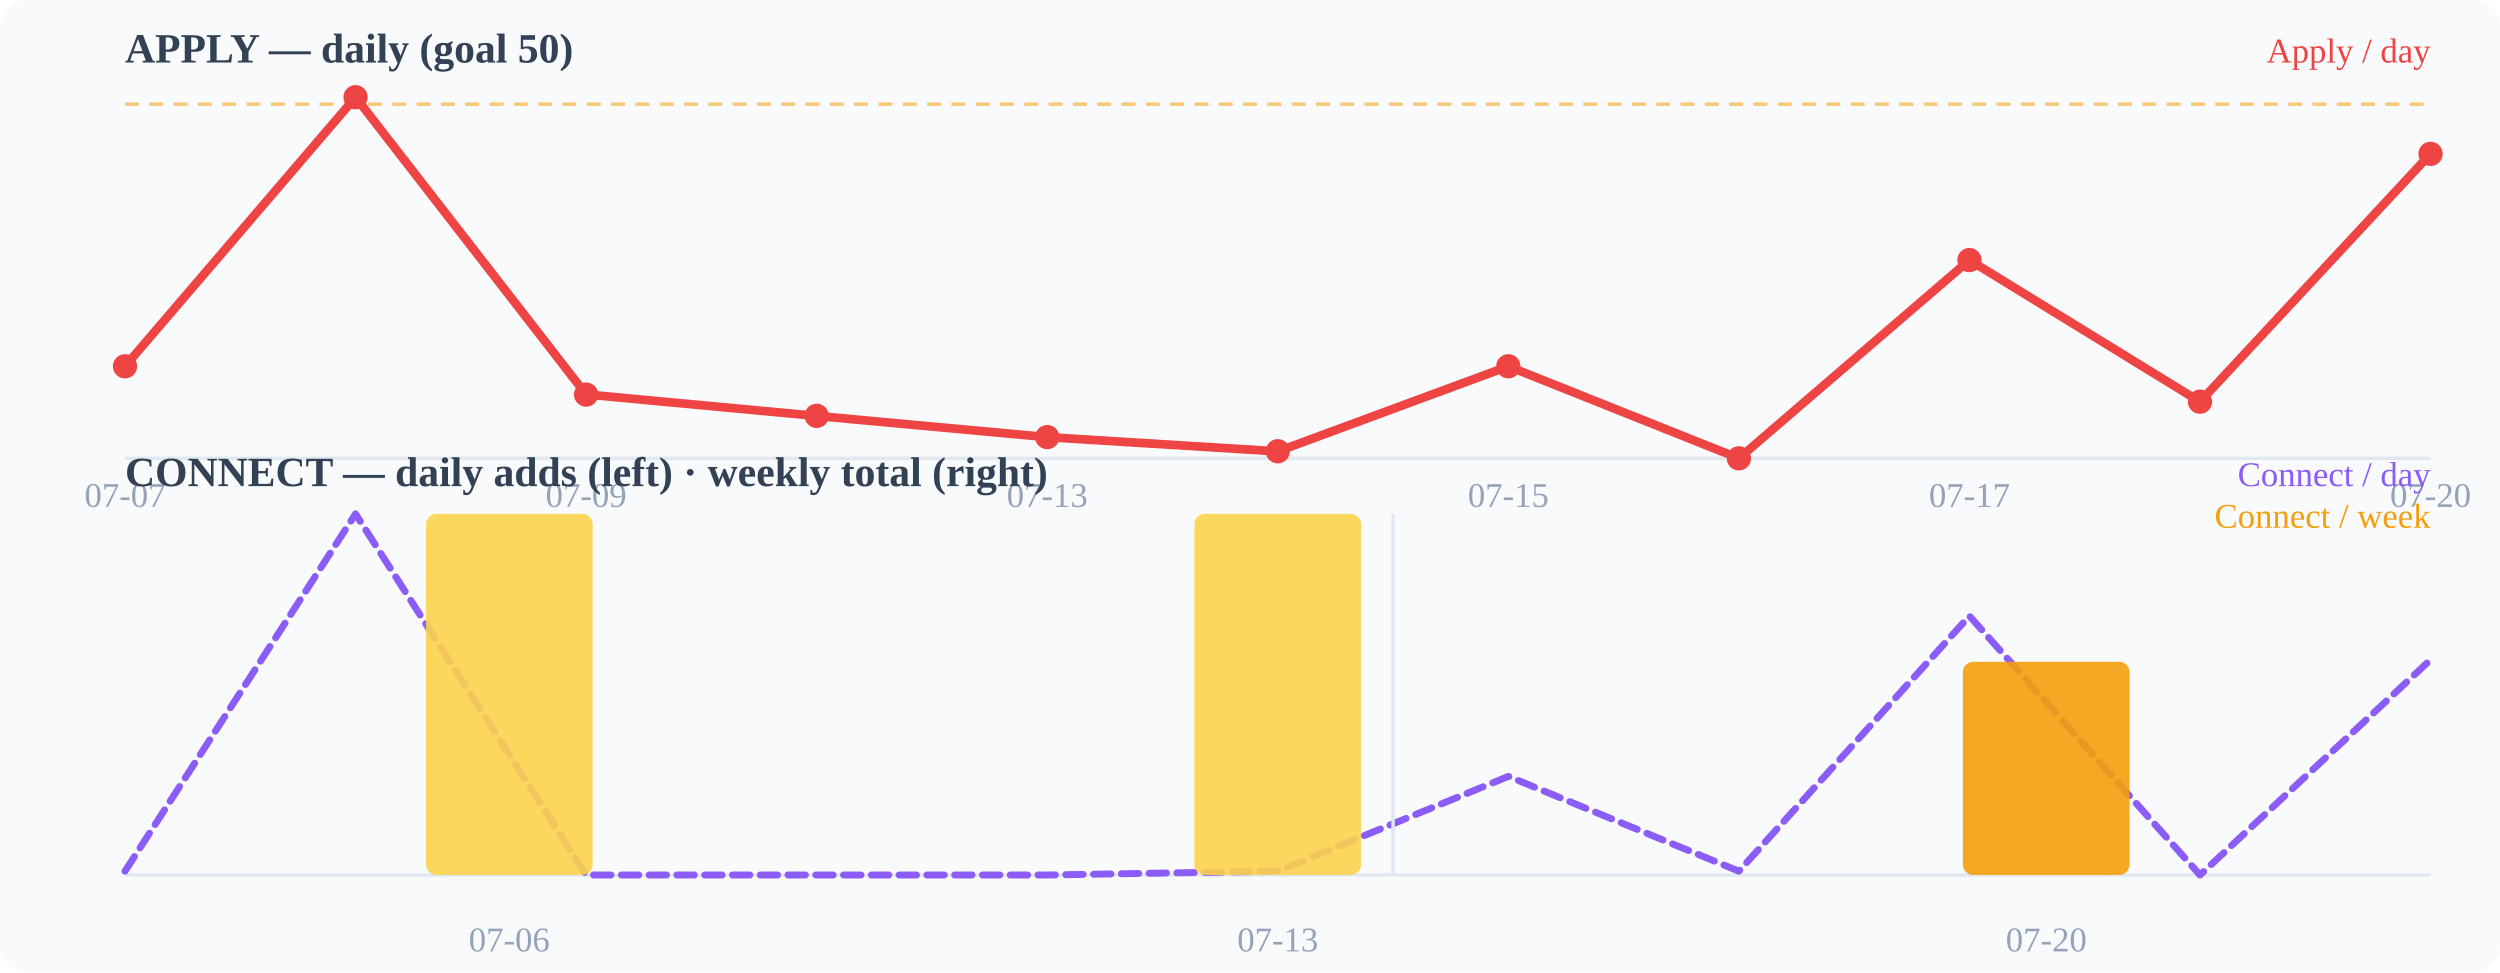
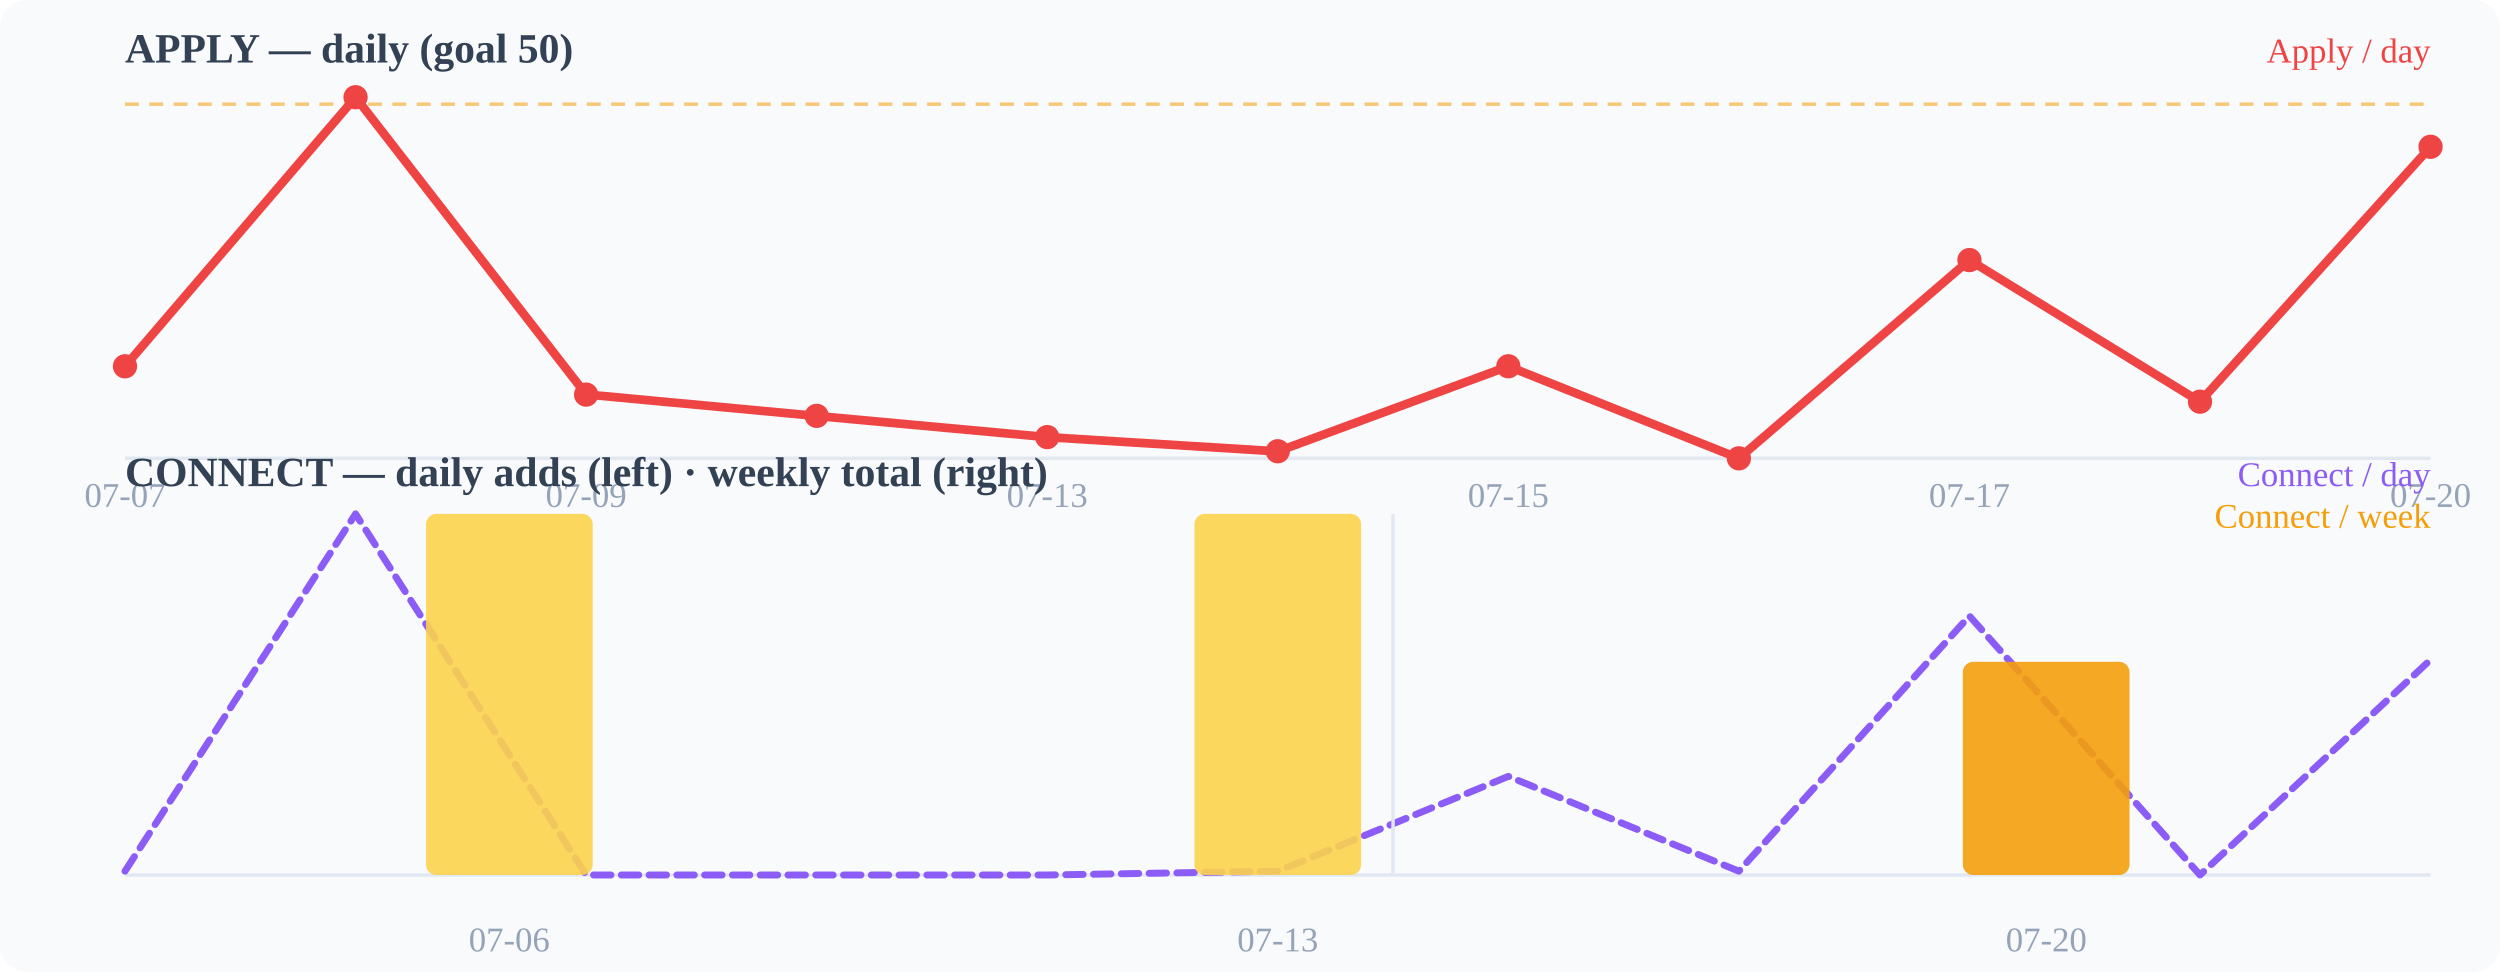
<svg xmlns="http://www.w3.org/2000/svg" width="720" height="280" viewBox="0 0 720 280">
  <rect width="720" height="280" fill="#f8fafc" rx="8" />
  <text x="36" y="18" font-size="12" font-weight="600" fill="#334155">APPLY — daily (goal 50)</text>
  <line x1="36" y1="132" x2="700" y2="132" stroke="#e2e8f0" stroke-width="1" />
  <line x1="36" y1="30.0" x2="700" y2="30.0" stroke="#f59e0b" stroke-width="1" stroke-dasharray="4 3" opacity="0.55" />
-   <polyline points="36.0,105.5 102.4,28.0 168.8,113.6 235.2,119.8 301.6,125.9 368.0,130.0 434.4,105.5 500.8,132.0 567.2,74.9 633.6,115.7 700.0,44.3" fill="none" stroke="#ef4444" stroke-width="2.5" stroke-linecap="round" stroke-linejoin="round" />
+   <polyline points="36.0,105.5 102.4,28.0 168.8,113.6 235.2,119.8 301.6,125.9 368.0,130.0 434.4,105.5 500.8,132.0 567.2,74.9 633.6,115.7 700.0,42.3" fill="none" stroke="#ef4444" stroke-width="2.5" stroke-linecap="round" stroke-linejoin="round" />
  <circle cx="36" cy="105.49" r="3.5" fill="#ef4444" />
  <circle cx="102.4" cy="28" r="3.5" fill="#ef4444" />
  <circle cx="168.8" cy="113.647" r="3.5" fill="#ef4444" />
  <circle cx="235.2" cy="119.765" r="3.5" fill="#ef4444" />
  <circle cx="301.6" cy="125.882" r="3.5" fill="#ef4444" />
  <circle cx="368" cy="129.961" r="3.5" fill="#ef4444" />
  <circle cx="434.4" cy="105.49" r="3.5" fill="#ef4444" />
  <circle cx="500.8" cy="132" r="3.5" fill="#ef4444" />
  <circle cx="567.2" cy="74.902" r="3.5" fill="#ef4444" />
  <circle cx="633.6" cy="115.686" r="3.5" fill="#ef4444" />
-   <circle cx="700" cy="44.314" r="3.5" fill="#ef4444" />
+   <circle cx="700" cy="42.275" r="3.5" fill="#ef4444" />
  <text x="36" y="146" font-size="10" fill="#94a3b8" text-anchor="middle">07-07</text>
  <text x="168.8" y="146" font-size="10" fill="#94a3b8" text-anchor="middle">07-09</text>
  <text x="301.6" y="146" font-size="10" fill="#94a3b8" text-anchor="middle">07-13</text>
  <text x="434.4" y="146" font-size="10" fill="#94a3b8" text-anchor="middle">07-15</text>
  <text x="567.2" y="146" font-size="10" fill="#94a3b8" text-anchor="middle">07-17</text>
  <text x="700" y="146" font-size="10" fill="#94a3b8" text-anchor="middle">07-20</text>
  <text x="36" y="140" font-size="12" font-weight="600" fill="#334155">CONNECT — daily adds (left) · weekly total (right)</text>
  <line x1="36" y1="252" x2="700" y2="252" stroke="#e2e8f0" stroke-width="1" />
  <polyline points="36.0,250.9 102.4,148.0 168.8,252.0 235.2,252.0 301.6,252.0 368.0,250.9 434.4,223.6 500.8,250.9 567.2,177.4 633.6,252.0 700.0,190.0" fill="none" stroke="#8b5cf6" stroke-width="2" stroke-linecap="round" stroke-linejoin="round" stroke-dasharray="5 3" />
  <rect x="122.7" y="148.0" width="48" height="104.0" rx="3" fill="#fcd34d" opacity="0.9" />
  <rect x="344.0" y="148.0" width="48" height="104.0" rx="3" fill="#fcd34d" opacity="0.9" />
  <rect x="565.3" y="190.6" width="48" height="61.4" rx="3" fill="#f59e0b" opacity="0.9" />
  <line x1="401.2" y1="148" x2="401.2" y2="252" stroke="#e2e8f0" stroke-width="1" />
  <text x="146.667" y="274" font-size="10" fill="#94a3b8" text-anchor="middle">07-06</text>
  <text x="368" y="274" font-size="10" fill="#94a3b8" text-anchor="middle">07-13</text>
  <text x="589.333" y="274" font-size="10" fill="#94a3b8" text-anchor="middle">07-20</text>
  <text x="700" y="18" font-size="10" fill="#ef4444" text-anchor="end">Apply / day</text>
  <text x="700" y="140" font-size="10" fill="#8b5cf6" text-anchor="end">Connect / day</text>
  <text x="700" y="152" font-size="10" fill="#f59e0b" text-anchor="end">Connect / week</text>
</svg>
